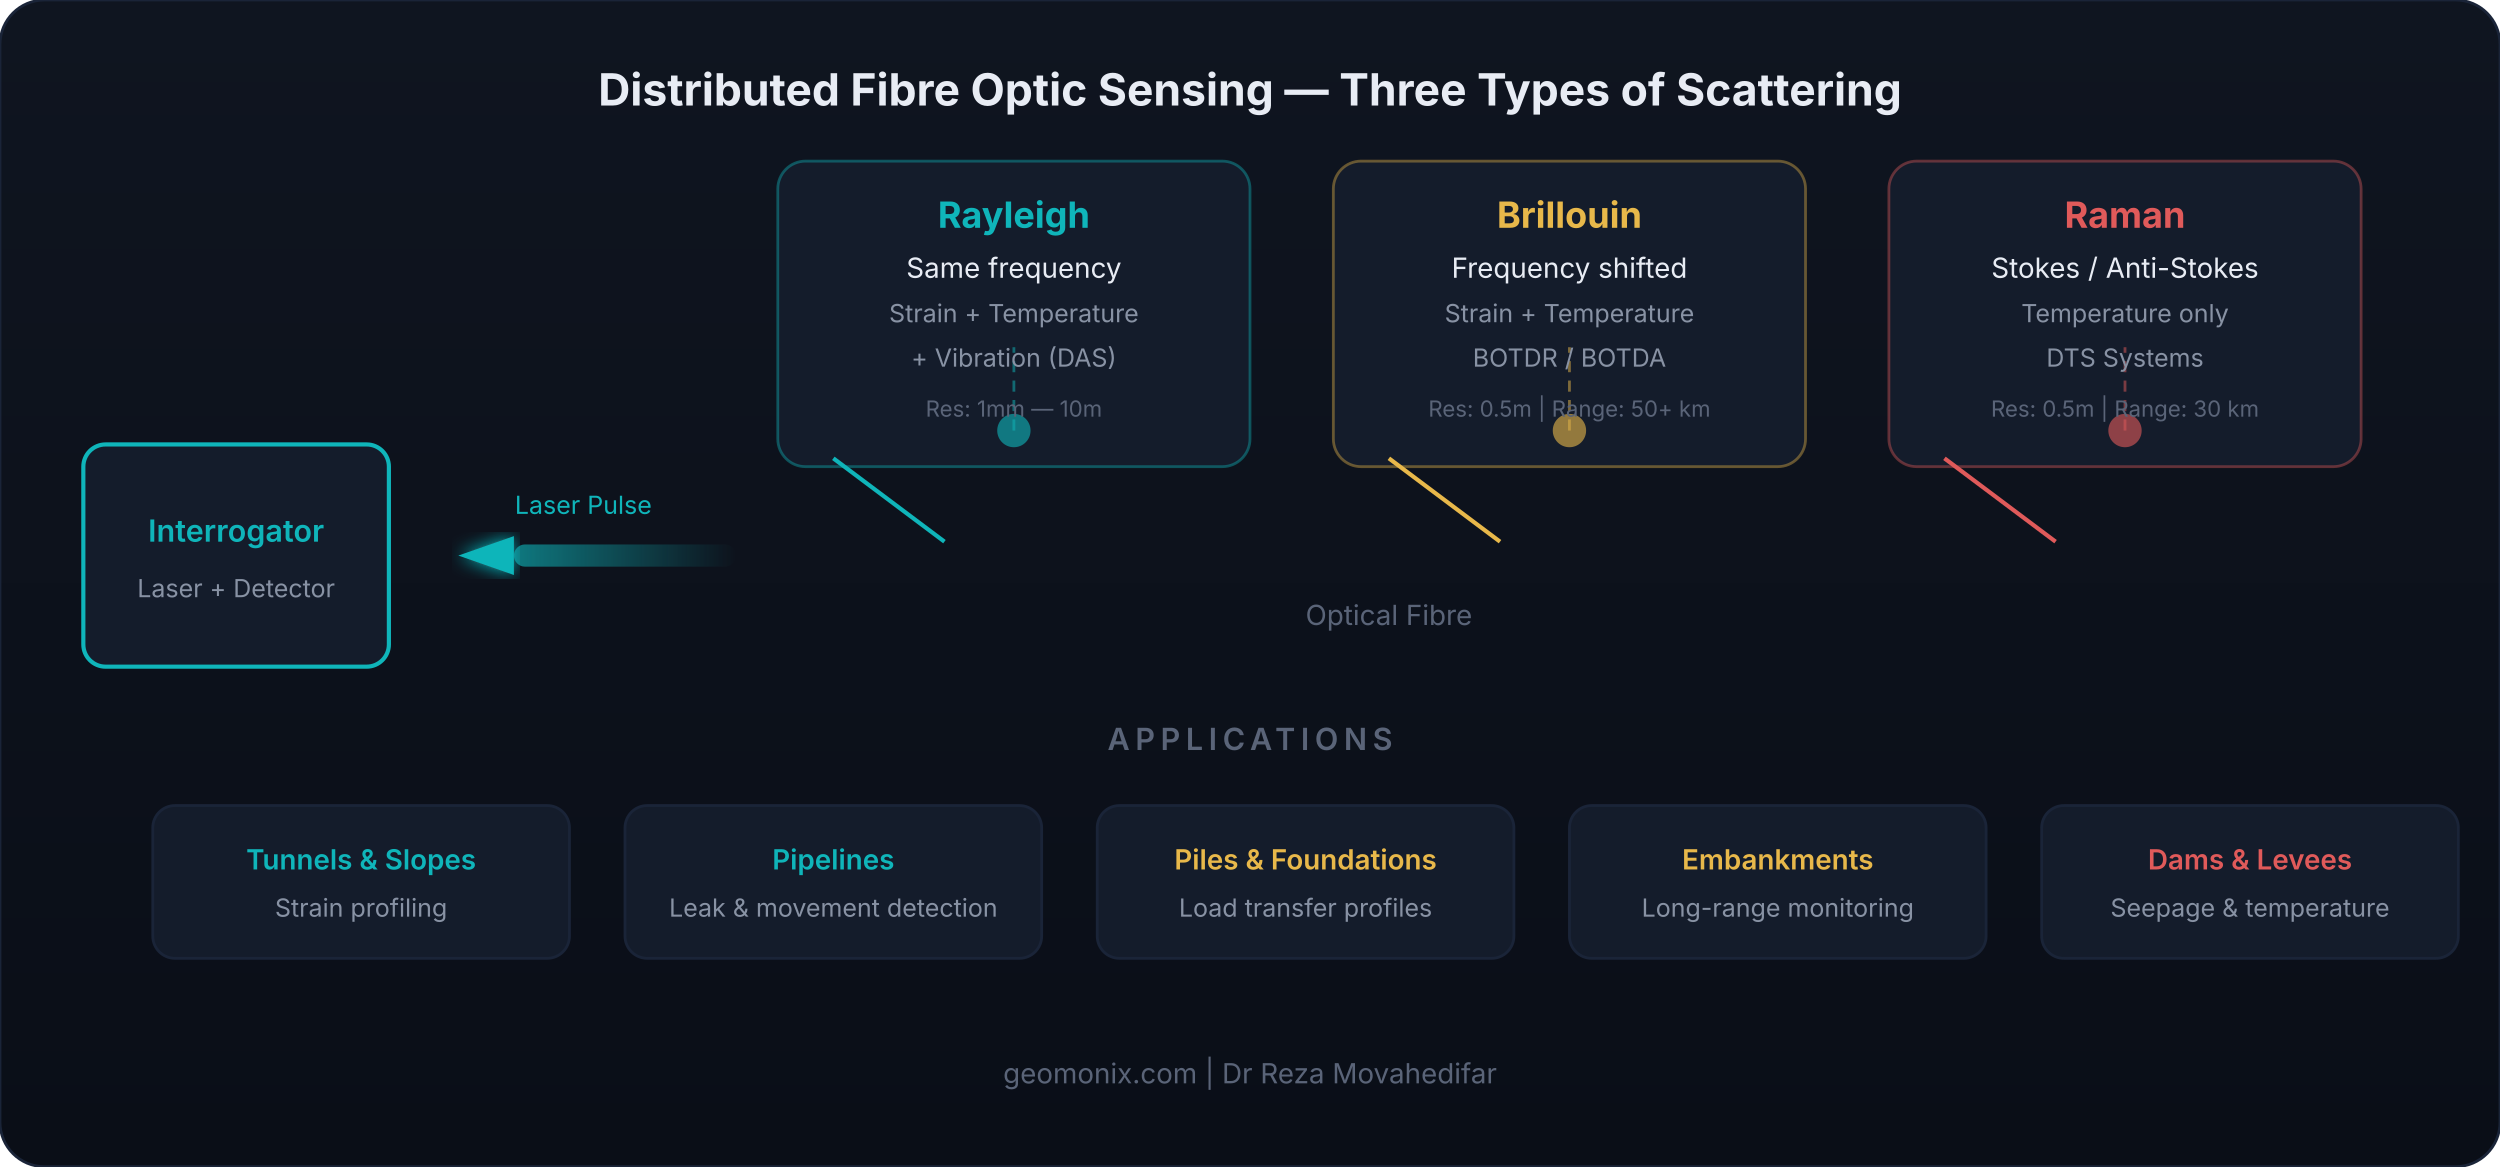
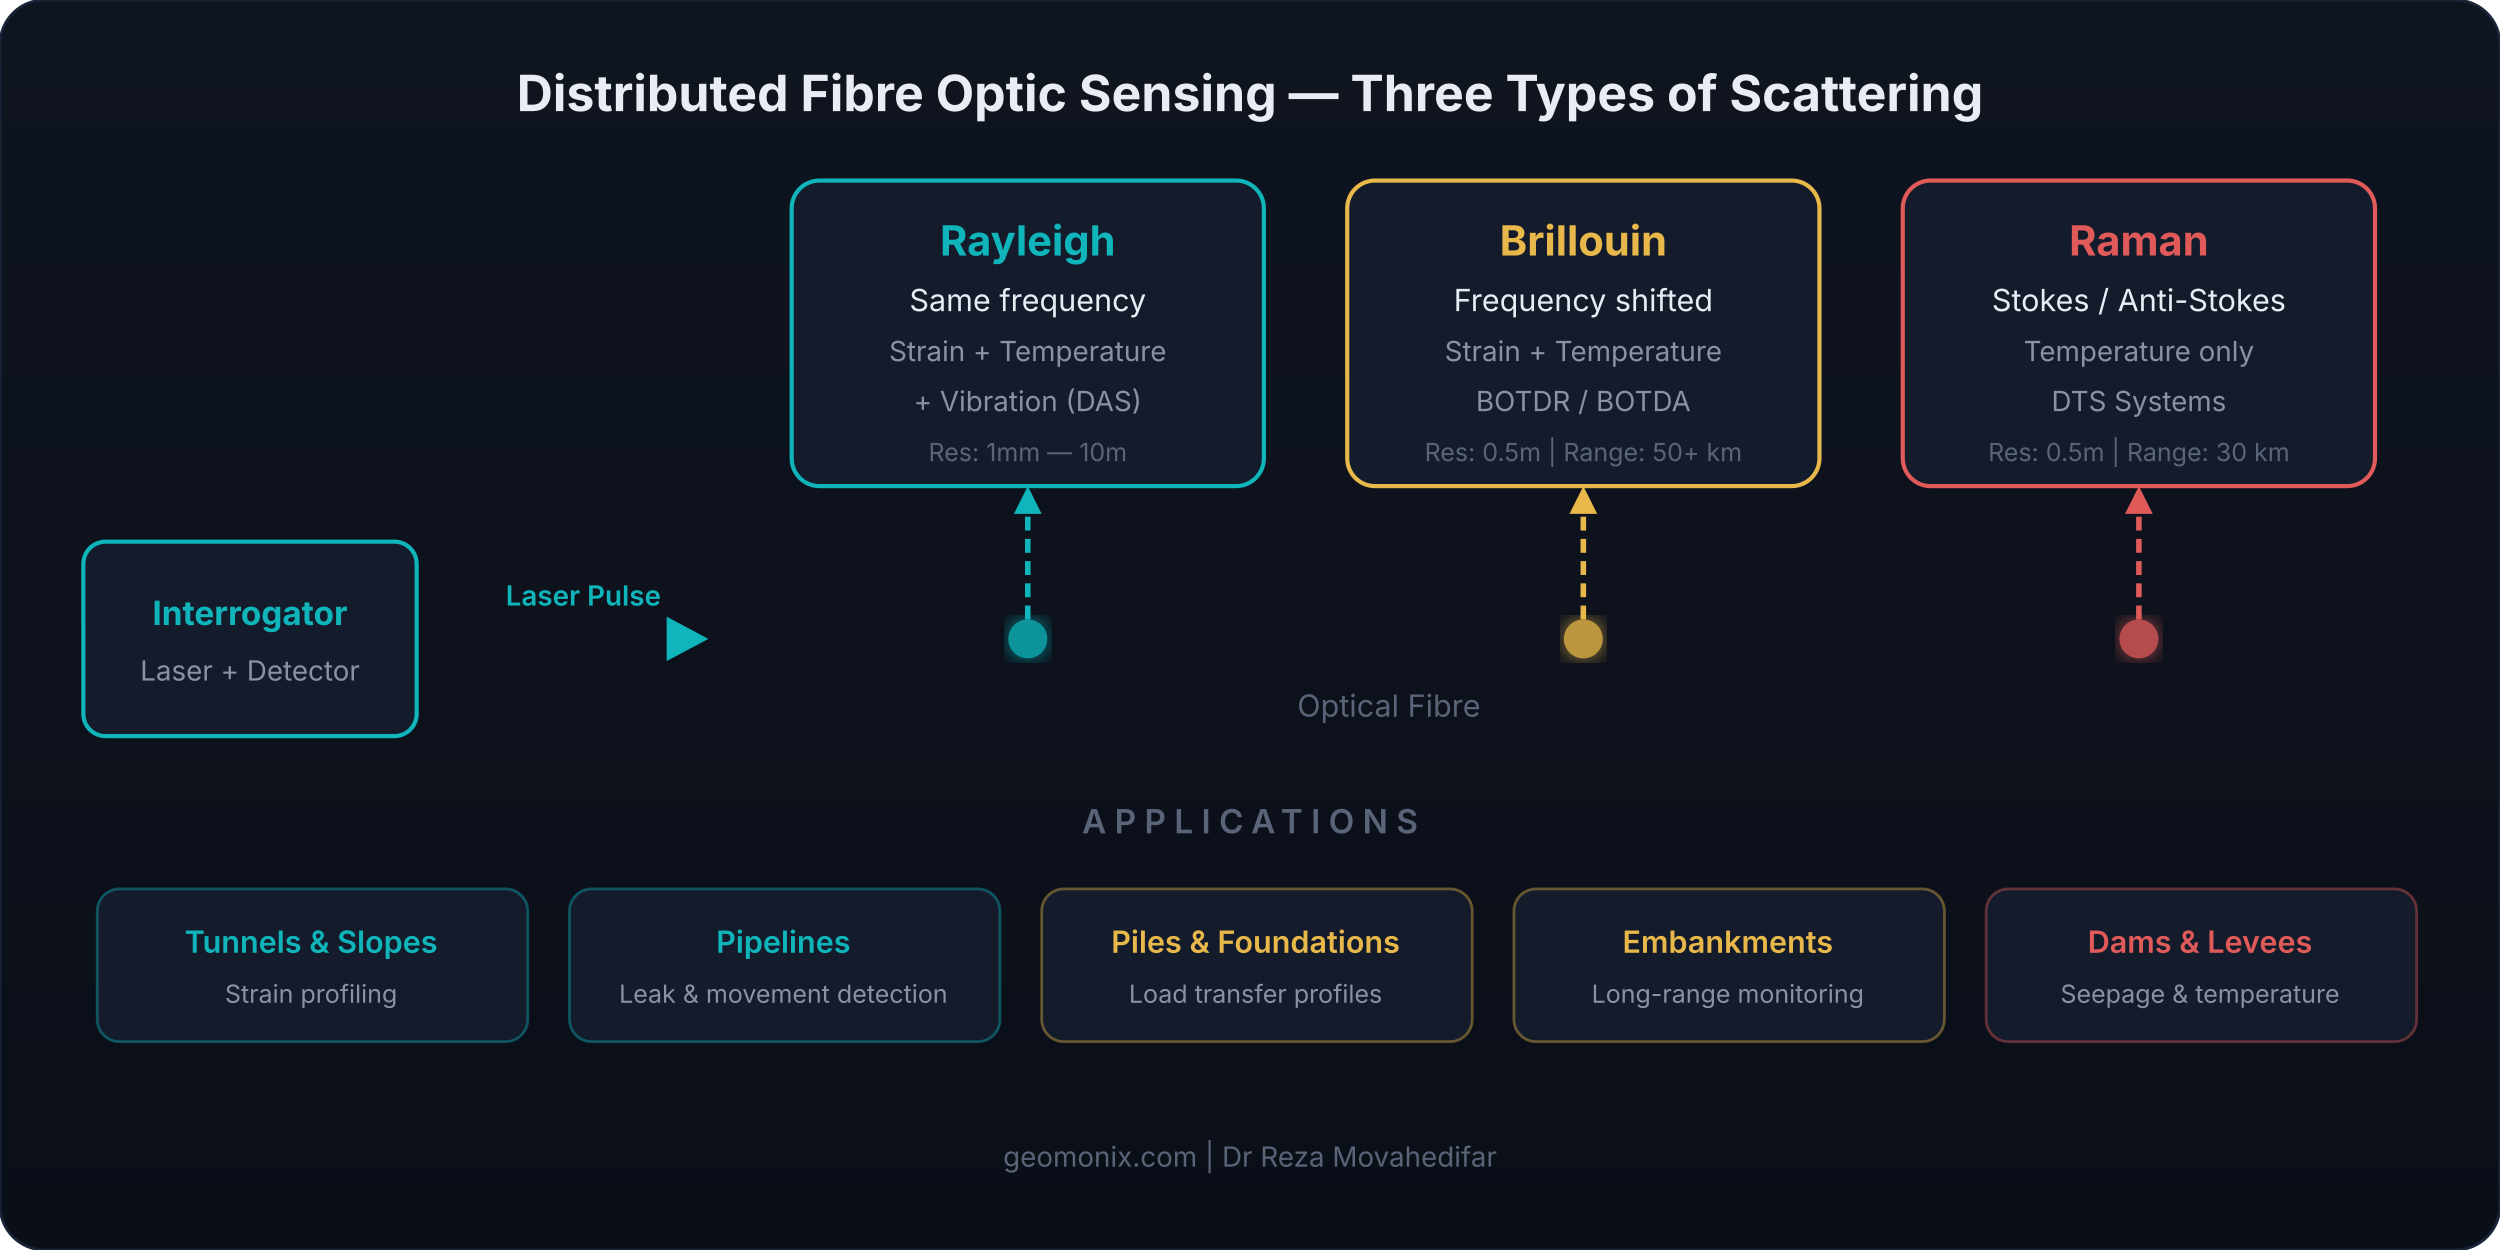
- <svg xmlns="http://www.w3.org/2000/svg" viewBox="0 0 900 420" fill="none">
+ <svg xmlns="http://www.w3.org/2000/svg" viewBox="0 0 900 450" fill="none">
  <defs>
    <linearGradient id="fibreGrad" x1="0" y1="0" x2="1" y2="0">
      <stop offset="0%" stop-color="#0fb5ba" />
      <stop offset="100%" stop-color="#0a8f93" />
-     </linearGradient>
-     <linearGradient id="pulseGrad" x1="0" y1="0" x2="1" y2="0">
-       <stop offset="0%" stop-color="#0fb5ba" stop-opacity="0.9" />
-       <stop offset="100%" stop-color="#0fb5ba" stop-opacity="0" />
    </linearGradient>
    <linearGradient id="bgGrad" x1="0" y1="0" x2="0" y2="1">
      <stop offset="0%" stop-color="#0f1520" />
      <stop offset="100%" stop-color="#0a0e17" />
    </linearGradient>
    <filter id="glow">
-       <feGaussianBlur stdDeviation="3" result="blur" />
+       <feGaussianBlur stdDeviation="4" result="blur" />
      <feMerge>
        <feMergeNode in="blur" />
        <feMergeNode in="SourceGraphic" />
      </feMerge>
    </filter>
  </defs>
-   <rect width="900" height="420" rx="16" fill="url(#bgGrad)" />
-   <rect width="900" height="420" rx="16" fill="none" stroke="#1a2438" stroke-width="1" />
-   <text x="450" y="38" text-anchor="middle" fill="#e8ecf4" font-family="Inter, sans-serif" font-size="16" font-weight="700">Distributed Fibre Optic Sensing — Three Types of Scattering</text>
-   <rect x="30" y="160" width="110" height="80" rx="8" fill="#141c2b" stroke="#0fb5ba" stroke-width="1.5" />
-   <text x="85" y="195" text-anchor="middle" fill="#0fb5ba" font-family="Inter, sans-serif" font-size="11" font-weight="600">Interrogator</text>
-   <text x="85" y="215" text-anchor="middle" fill="#8892a4" font-family="Inter, sans-serif" font-size="9">Laser + Detector</text>
-   <line x1="140" y1="200" x2="860" y2="200" stroke="url(#fibreGrad)" stroke-width="4" stroke-linecap="round" />
-   <text x="500" y="225" text-anchor="middle" fill="#5a6478" font-family="Inter, sans-serif" font-size="10">Optical Fibre</text>
-   <polygon points="165,200 185,193 185,207" fill="#0fb5ba" filter="url(#glow)" />
-   <rect x="185" y="196" width="80" height="8" rx="4" fill="url(#pulseGrad)" opacity="0.7" />
-   <text x="210" y="185" text-anchor="middle" fill="#0fb5ba" font-family="Inter, sans-serif" font-size="9">Laser Pulse</text>
-   <rect x="280" y="58" width="170" height="110" rx="10" fill="#141c2b" stroke="#0fb5ba" stroke-width="1" stroke-opacity="0.4" />
-   <circle cx="365" cy="155" r="6" fill="#0fb5ba" opacity="0.6" />
-   <line x1="365" y1="155" x2="365" y2="125" stroke="#0fb5ba" stroke-width="1" stroke-dasharray="4 3" opacity="0.5" />
-   <text x="365" y="82" text-anchor="middle" fill="#0fb5ba" font-family="Inter, sans-serif" font-size="13" font-weight="700">Rayleigh</text>
-   <text x="365" y="100" text-anchor="middle" fill="#e8ecf4" font-family="Inter, sans-serif" font-size="10">Same frequency</text>
-   <text x="365" y="116" text-anchor="middle" fill="#8892a4" font-family="Inter, sans-serif" font-size="9">Strain + Temperature</text>
-   <text x="365" y="132" text-anchor="middle" fill="#8892a4" font-family="Inter, sans-serif" font-size="9">+ Vibration (DAS)</text>
-   <text x="365" y="150" text-anchor="middle" fill="#5a6478" font-family="Inter, sans-serif" font-size="8">Res: 1mm — 10m</text>
-   <rect x="480" y="58" width="170" height="110" rx="10" fill="#141c2b" stroke="#e8b84a" stroke-width="1" stroke-opacity="0.4" />
-   <circle cx="565" cy="155" r="6" fill="#e8b84a" opacity="0.6" />
-   <line x1="565" y1="155" x2="565" y2="125" stroke="#e8b84a" stroke-width="1" stroke-dasharray="4 3" opacity="0.5" />
-   <text x="565" y="82" text-anchor="middle" fill="#e8b84a" font-family="Inter, sans-serif" font-size="13" font-weight="700">Brillouin</text>
-   <text x="565" y="100" text-anchor="middle" fill="#e8ecf4" font-family="Inter, sans-serif" font-size="10">Frequency shifted</text>
-   <text x="565" y="116" text-anchor="middle" fill="#8892a4" font-family="Inter, sans-serif" font-size="9">Strain + Temperature</text>
-   <text x="565" y="132" text-anchor="middle" fill="#8892a4" font-family="Inter, sans-serif" font-size="9">BOTDR / BOTDA</text>
-   <text x="565" y="150" text-anchor="middle" fill="#5a6478" font-family="Inter, sans-serif" font-size="8">Res: 0.5m | Range: 50+ km</text>
-   <rect x="680" y="58" width="170" height="110" rx="10" fill="#141c2b" stroke="#e05a5a" stroke-width="1" stroke-opacity="0.4" />
-   <circle cx="765" cy="155" r="6" fill="#e05a5a" opacity="0.6" />
-   <line x1="765" y1="155" x2="765" y2="125" stroke="#e05a5a" stroke-width="1" stroke-dasharray="4 3" opacity="0.5" />
-   <text x="765" y="82" text-anchor="middle" fill="#e05a5a" font-family="Inter, sans-serif" font-size="13" font-weight="700">Raman</text>
-   <text x="765" y="100" text-anchor="middle" fill="#e8ecf4" font-family="Inter, sans-serif" font-size="10">Stokes / Anti-Stokes</text>
-   <text x="765" y="116" text-anchor="middle" fill="#8892a4" font-family="Inter, sans-serif" font-size="9">Temperature only</text>
-   <text x="765" y="132" text-anchor="middle" fill="#8892a4" font-family="Inter, sans-serif" font-size="9">DTS Systems</text>
-   <text x="765" y="150" text-anchor="middle" fill="#5a6478" font-family="Inter, sans-serif" font-size="8">Res: 0.5m | Range: 30 km</text>
-   <path d="M340,195 L300,165" stroke="#0fb5ba" stroke-width="1.5" marker-end="url(#arrowTeal)" />
-   <path d="M540,195 L500,165" stroke="#e8b84a" stroke-width="1.5" />
-   <path d="M740,195 L700,165" stroke="#e05a5a" stroke-width="1.5" />
-   <text x="450" y="270" text-anchor="middle" fill="#5a6478" font-family="Inter, sans-serif" font-size="11" font-weight="600" letter-spacing="2">APPLICATIONS</text>
-   <rect x="55" y="290" width="150" height="55" rx="8" fill="#141c2b" stroke="#1a2438" stroke-width="1" />
-   <text x="130" y="313" text-anchor="middle" fill="#0fb5ba" font-family="Inter, sans-serif" font-size="10" font-weight="600">Tunnels &amp; Slopes</text>
-   <text x="130" y="330" text-anchor="middle" fill="#8892a4" font-family="Inter, sans-serif" font-size="9">Strain profiling</text>
-   <rect x="225" y="290" width="150" height="55" rx="8" fill="#141c2b" stroke="#1a2438" stroke-width="1" />
-   <text x="300" y="313" text-anchor="middle" fill="#0fb5ba" font-family="Inter, sans-serif" font-size="10" font-weight="600">Pipelines</text>
-   <text x="300" y="330" text-anchor="middle" fill="#8892a4" font-family="Inter, sans-serif" font-size="9">Leak &amp; movement detection</text>
-   <rect x="395" y="290" width="150" height="55" rx="8" fill="#141c2b" stroke="#1a2438" stroke-width="1" />
-   <text x="470" y="313" text-anchor="middle" fill="#e8b84a" font-family="Inter, sans-serif" font-size="10" font-weight="600">Piles &amp; Foundations</text>
-   <text x="470" y="330" text-anchor="middle" fill="#8892a4" font-family="Inter, sans-serif" font-size="9">Load transfer profiles</text>
-   <rect x="565" y="290" width="150" height="55" rx="8" fill="#141c2b" stroke="#1a2438" stroke-width="1" />
-   <text x="640" y="313" text-anchor="middle" fill="#e8b84a" font-family="Inter, sans-serif" font-size="10" font-weight="600">Embankments</text>
-   <text x="640" y="330" text-anchor="middle" fill="#8892a4" font-family="Inter, sans-serif" font-size="9">Long-range monitoring</text>
-   <rect x="735" y="290" width="150" height="55" rx="8" fill="#141c2b" stroke="#1a2438" stroke-width="1" />
-   <text x="810" y="313" text-anchor="middle" fill="#e05a5a" font-family="Inter, sans-serif" font-size="10" font-weight="600">Dams &amp; Levees</text>
-   <text x="810" y="330" text-anchor="middle" fill="#8892a4" font-family="Inter, sans-serif" font-size="9">Seepage &amp; temperature</text>
-   <text x="450" y="390" text-anchor="middle" fill="#5a6478" font-family="Inter, sans-serif" font-size="10">geomonix.com | Dr Reza Movahedifar</text>
+   <rect width="900" height="450" rx="16" fill="url(#bgGrad)" />
+   <rect width="900" height="450" rx="16" fill="none" stroke="#1a2438" stroke-width="1" />
+   <text x="450" y="40" text-anchor="middle" fill="#e8ecf4" font-family="Inter, sans-serif" font-size="18" font-weight="700">Distributed Fibre Optic Sensing — Three Types of Scattering</text>
+   <rect x="30" y="195" width="120" height="70" rx="8" fill="#141c2b" stroke="#0fb5ba" stroke-width="1.5" />
+   <text x="90" y="225" text-anchor="middle" fill="#0fb5ba" font-family="Inter, sans-serif" font-size="12" font-weight="700">Interrogator</text>
+   <text x="90" y="245" text-anchor="middle" fill="#8892a4" font-family="Inter, sans-serif" font-size="10">Laser + Detector</text>
+   <line x1="150" y1="230" x2="870" y2="230" stroke="#0fb5ba" stroke-width="5" stroke-linecap="round" opacity="0.3" filter="url(#glow)" />
+   <line x1="150" y1="230" x2="870" y2="230" stroke="url(#fibreGrad)" stroke-width="3" stroke-linecap="round" />
+   <text x="500" y="258" text-anchor="middle" fill="#5a6478" font-family="Inter, sans-serif" font-size="11">Optical Fibre</text>
+   <text x="210" y="218" text-anchor="middle" fill="#0fb5ba" font-family="Inter, sans-serif" font-size="10" font-weight="600">Laser Pulse</text>
+   <line x1="170" y1="230" x2="250" y2="230" stroke="#0fb5ba" stroke-width="3" filter="url(#glow)" />
+   <polygon points="255,230 240,222 240,238" fill="#0fb5ba" />
+   <circle cx="370" cy="230" r="7" fill="#0fb5ba" opacity="0.8" filter="url(#glow)" />
+   <circle cx="570" cy="230" r="7" fill="#e8b84a" opacity="0.8" filter="url(#glow)" />
+   <circle cx="770" cy="230" r="7" fill="#e05a5a" opacity="0.8" filter="url(#glow)" />
+   <line x1="370" y1="223" x2="370" y2="180" stroke="#0fb5ba" stroke-width="2" stroke-dasharray="5 3" />
+   <polygon points="370,175 365,185 375,185" fill="#0fb5ba" />
+   <line x1="570" y1="223" x2="570" y2="180" stroke="#e8b84a" stroke-width="2" stroke-dasharray="5 3" />
+   <polygon points="570,175 565,185 575,185" fill="#e8b84a" />
+   <line x1="770" y1="223" x2="770" y2="180" stroke="#e05a5a" stroke-width="2" stroke-dasharray="5 3" />
+   <polygon points="770,175 765,185 775,185" fill="#e05a5a" />
+   <rect x="285" y="65" width="170" height="110" rx="10" fill="#141c2b" stroke="#0fb5ba" stroke-width="1.5" />
+   <text x="370" y="92" text-anchor="middle" fill="#0fb5ba" font-family="Inter, sans-serif" font-size="15" font-weight="700">Rayleigh</text>
+   <text x="370" y="112" text-anchor="middle" fill="#e8ecf4" font-family="Inter, sans-serif" font-size="11">Same frequency</text>
+   <text x="370" y="130" text-anchor="middle" fill="#8892a4" font-family="Inter, sans-serif" font-size="10">Strain + Temperature</text>
+   <text x="370" y="148" text-anchor="middle" fill="#8892a4" font-family="Inter, sans-serif" font-size="10">+ Vibration (DAS)</text>
+   <text x="370" y="166" text-anchor="middle" fill="#5a6478" font-family="Inter, sans-serif" font-size="9">Res: 1mm — 10m</text>
+   <rect x="485" y="65" width="170" height="110" rx="10" fill="#141c2b" stroke="#e8b84a" stroke-width="1.5" />
+   <text x="570" y="92" text-anchor="middle" fill="#e8b84a" font-family="Inter, sans-serif" font-size="15" font-weight="700">Brillouin</text>
+   <text x="570" y="112" text-anchor="middle" fill="#e8ecf4" font-family="Inter, sans-serif" font-size="11">Frequency shifted</text>
+   <text x="570" y="130" text-anchor="middle" fill="#8892a4" font-family="Inter, sans-serif" font-size="10">Strain + Temperature</text>
+   <text x="570" y="148" text-anchor="middle" fill="#8892a4" font-family="Inter, sans-serif" font-size="10">BOTDR / BOTDA</text>
+   <text x="570" y="166" text-anchor="middle" fill="#5a6478" font-family="Inter, sans-serif" font-size="9">Res: 0.5m | Range: 50+ km</text>
+   <rect x="685" y="65" width="170" height="110" rx="10" fill="#141c2b" stroke="#e05a5a" stroke-width="1.5" />
+   <text x="770" y="92" text-anchor="middle" fill="#e05a5a" font-family="Inter, sans-serif" font-size="15" font-weight="700">Raman</text>
+   <text x="770" y="112" text-anchor="middle" fill="#e8ecf4" font-family="Inter, sans-serif" font-size="11">Stokes / Anti-Stokes</text>
+   <text x="770" y="130" text-anchor="middle" fill="#8892a4" font-family="Inter, sans-serif" font-size="10">Temperature only</text>
+   <text x="770" y="148" text-anchor="middle" fill="#8892a4" font-family="Inter, sans-serif" font-size="10">DTS Systems</text>
+   <text x="770" y="166" text-anchor="middle" fill="#5a6478" font-family="Inter, sans-serif" font-size="9">Res: 0.5m | Range: 30 km</text>
+   <text x="450" y="300" text-anchor="middle" fill="#5a6478" font-family="Inter, sans-serif" font-size="12" font-weight="600" letter-spacing="3">APPLICATIONS</text>
+   <rect x="35" y="320" width="155" height="55" rx="8" fill="#141c2b" stroke="#0fb5ba" stroke-width="1" stroke-opacity="0.4" />
+   <text x="112" y="343" text-anchor="middle" fill="#0fb5ba" font-family="Inter, sans-serif" font-size="11" font-weight="600">Tunnels &amp; Slopes</text>
+   <text x="112" y="361" text-anchor="middle" fill="#8892a4" font-family="Inter, sans-serif" font-size="9">Strain profiling</text>
+   <rect x="205" y="320" width="155" height="55" rx="8" fill="#141c2b" stroke="#0fb5ba" stroke-width="1" stroke-opacity="0.4" />
+   <text x="282" y="343" text-anchor="middle" fill="#0fb5ba" font-family="Inter, sans-serif" font-size="11" font-weight="600">Pipelines</text>
+   <text x="282" y="361" text-anchor="middle" fill="#8892a4" font-family="Inter, sans-serif" font-size="9">Leak &amp; movement detection</text>
+   <rect x="375" y="320" width="155" height="55" rx="8" fill="#141c2b" stroke="#e8b84a" stroke-width="1" stroke-opacity="0.4" />
+   <text x="452" y="343" text-anchor="middle" fill="#e8b84a" font-family="Inter, sans-serif" font-size="11" font-weight="600">Piles &amp; Foundations</text>
+   <text x="452" y="361" text-anchor="middle" fill="#8892a4" font-family="Inter, sans-serif" font-size="9">Load transfer profiles</text>
+   <rect x="545" y="320" width="155" height="55" rx="8" fill="#141c2b" stroke="#e8b84a" stroke-width="1" stroke-opacity="0.4" />
+   <text x="622" y="343" text-anchor="middle" fill="#e8b84a" font-family="Inter, sans-serif" font-size="11" font-weight="600">Embankments</text>
+   <text x="622" y="361" text-anchor="middle" fill="#8892a4" font-family="Inter, sans-serif" font-size="9">Long-range monitoring</text>
+   <rect x="715" y="320" width="155" height="55" rx="8" fill="#141c2b" stroke="#e05a5a" stroke-width="1" stroke-opacity="0.4" />
+   <text x="792" y="343" text-anchor="middle" fill="#e05a5a" font-family="Inter, sans-serif" font-size="11" font-weight="600">Dams &amp; Levees</text>
+   <text x="792" y="361" text-anchor="middle" fill="#8892a4" font-family="Inter, sans-serif" font-size="9">Seepage &amp; temperature</text>
+   <text x="450" y="420" text-anchor="middle" fill="#5a6478" font-family="Inter, sans-serif" font-size="10">geomonix.com | Dr Reza Movahedifar</text>
</svg>
